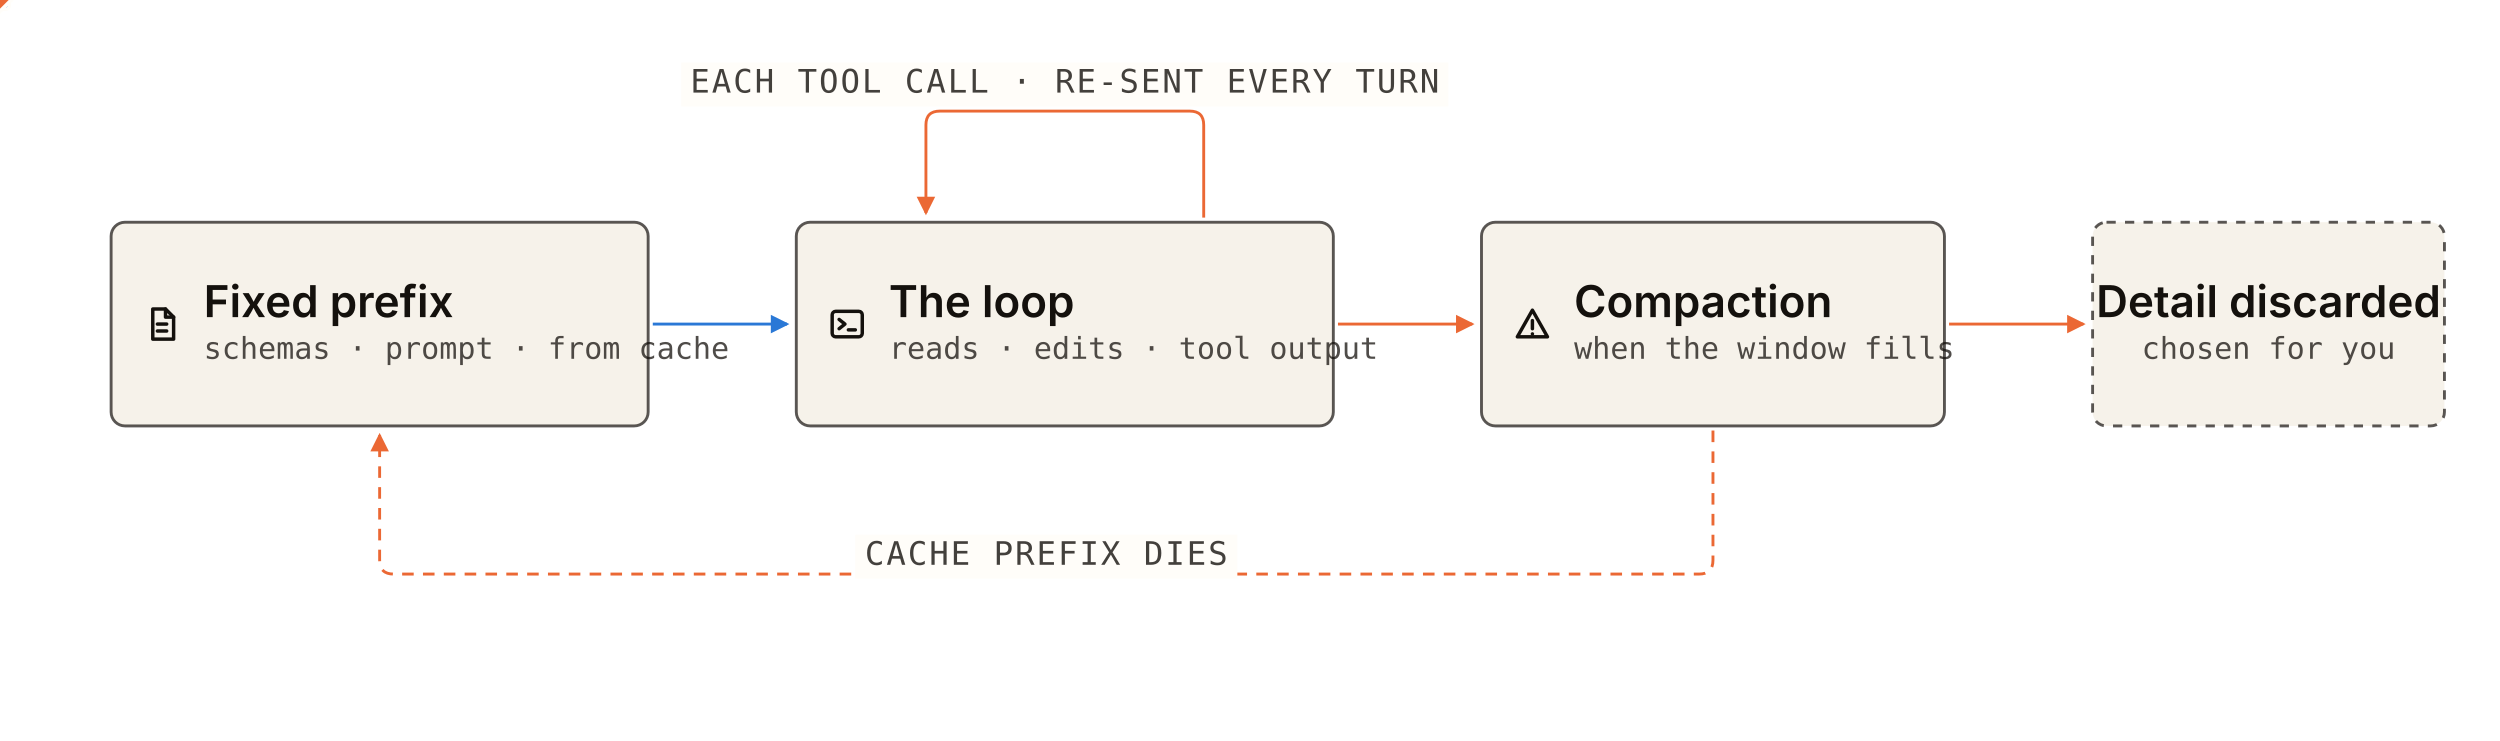
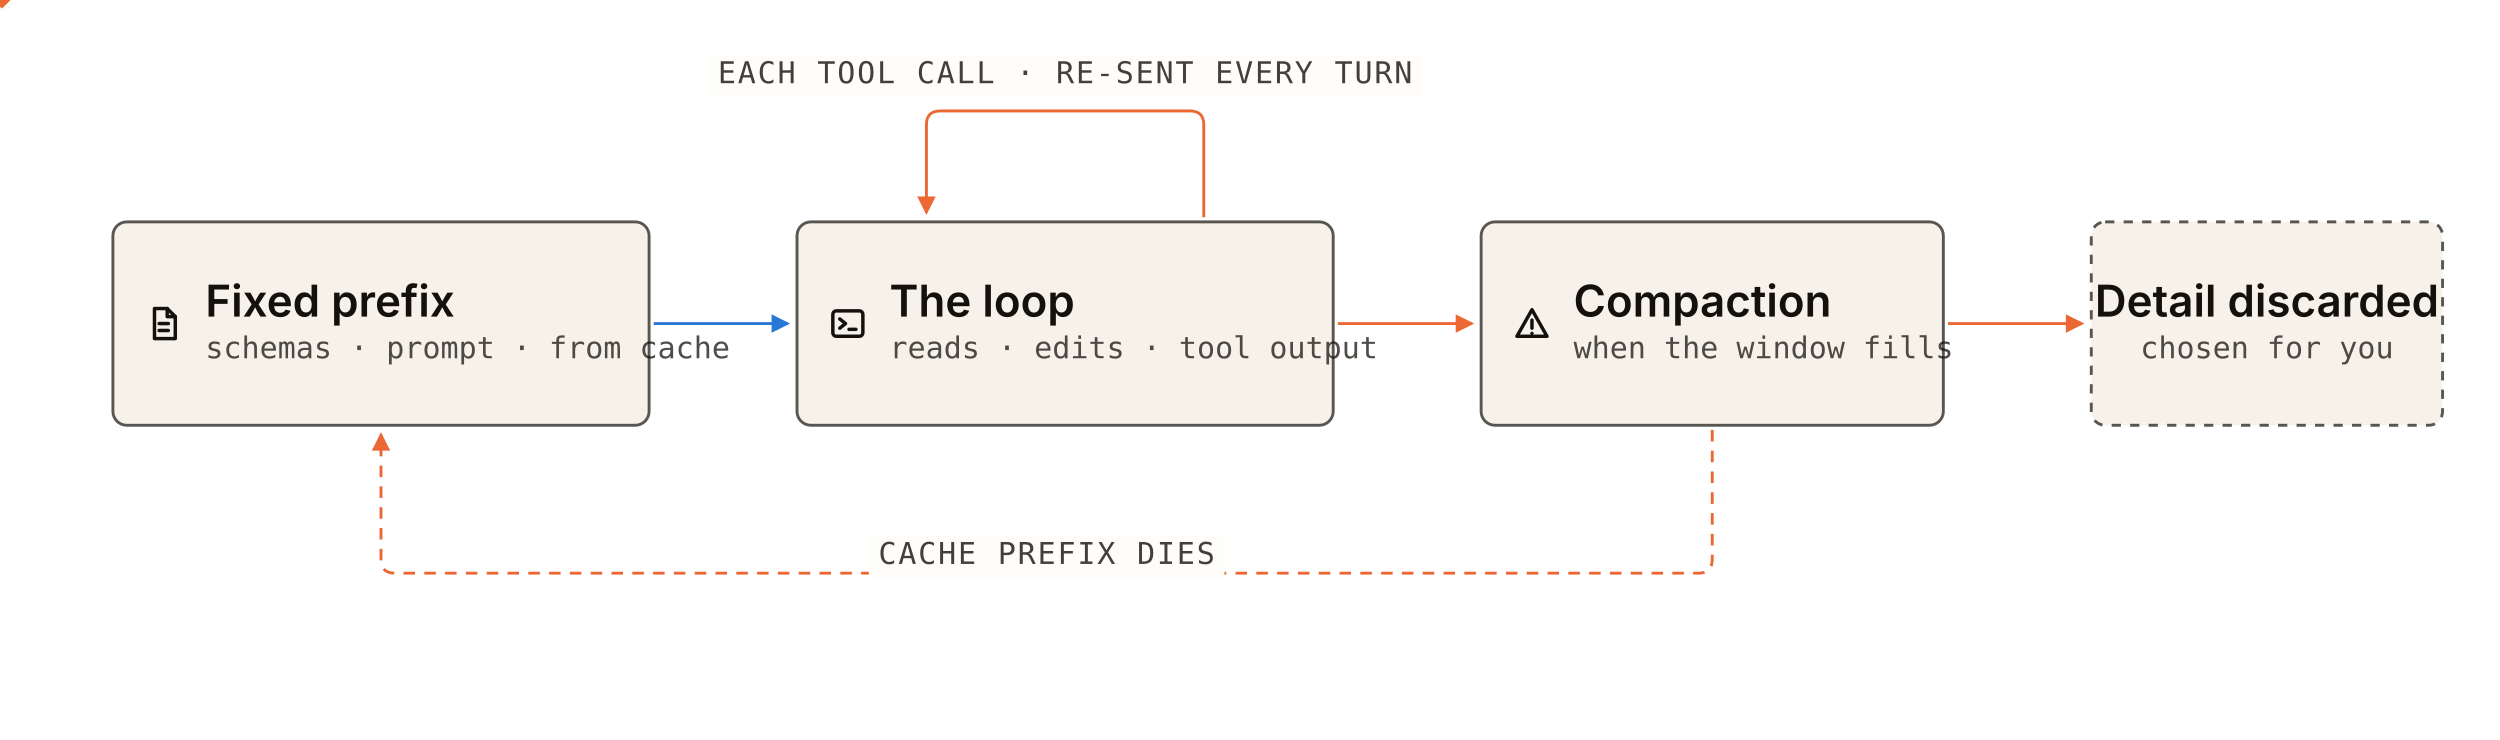
- <svg xmlns="http://www.w3.org/2000/svg" viewBox="0 0 1080 320" width="1080" height="320" color="#14110d" font-family="ui-sans-serif, system-ui, -apple-system, 'Segoe UI', Inter, Helvetica, Arial, sans-serif" role="img" aria-label="A fixed prefix of tool schemas, system prompt and instructions is read from cache and feeds the loop of file reads, edits and tool output, which grows with each tool call and is re-sent every turn. When the window fills, compaction discards detail chosen for you, and a dashed edge back to the prefix shows the cached prefix dying.">
+ <svg xmlns="http://www.w3.org/2000/svg" viewBox="0 0 1080 320" width="960" height="284" color="#14110d" font-family="ui-sans-serif, system-ui, -apple-system, 'Segoe UI', Inter, Helvetica, Arial, sans-serif" role="img" aria-label="A fixed prefix of tool schemas, system prompt and instructions is read from cache and feeds the loop of file reads, edits and tool output, which grows with each tool call and is re-sent every turn. When the window fills, compaction discards detail chosen for you, and a dashed edge back to the prefix shows the cached prefix dying.">
  <style>text{user-select:none}</style>
  <g transform="translate(0,0)">
    <defs>
      <marker id="cl-head" markerWidth="8" markerHeight="8" refX="7" refY="4" orient="auto-start-reverse" markerUnits="userSpaceOnUse">
        <path d="M0,0 L8,4 L0,8 z" fill="currentColor" />
      </marker>
      <marker id="cl-head-accent" markerWidth="8" markerHeight="8" refX="7" refY="4" orient="auto-start-reverse" markerUnits="userSpaceOnUse">
        <path d="M0,0 L8,4 L0,8 z" fill="#0f7a55" />
      </marker>
      <marker id="cl-head-request" markerWidth="8" markerHeight="8" refX="7" refY="4" orient="auto-start-reverse" markerUnits="userSpaceOnUse">
        <path d="M0,0 L8,4 L0,8 z" fill="#2a78d6" />
      </marker>
      <marker id="cl-head-response" markerWidth="8" markerHeight="8" refX="7" refY="4" orient="auto-start-reverse" markerUnits="userSpaceOnUse">
        <path d="M0,0 L8,4 L0,8 z" fill="#0f7a55" />
      </marker>
      <marker id="cl-head-change" markerWidth="8" markerHeight="8" refX="7" refY="4" orient="auto-start-reverse" markerUnits="userSpaceOnUse">
        <path d="M0,0 L8,4 L0,8 z" fill="#eb6834" />
      </marker>
    </defs>
    <g data-uipack="node">
      <rect x="48" y="96" width="232" height="88" rx="6" fill="#f6f2ea" stroke="currentColor" stroke-opacity="0.7" stroke-width="1.25" />
      <path class="uipack__touch-target" d="M 48 96 h 232 v 88 h -232 Z" fill="transparent" stroke="none" aria-hidden="true" />
      <g transform="translate(62, 132)" fill="none" stroke="currentColor" stroke-width="1.5" stroke-linecap="round" stroke-linejoin="round">
        <path d="M4 1.5h5.5L13 5v9.5H4z" />
        <path d="M9.5 1.5V5H13M6 8h4M6 11h4" />
      </g>
      <text x="88" y="137" text-anchor="start" font-size="19" font-weight="600" fill="currentColor">Fixed prefix</text>
      <text x="88" y="155" text-anchor="start" font-size="13" font-family="ui-monospace, SFMono-Regular, Menlo, Consolas, monospace" fill="currentColor" fill-opacity="0.75">schemas · prompt · from cache</text>
    </g>
    <path data-uipack="connector" data-kind="request" d="M282,140 L340,140" fill="none" stroke="#2a78d6" stroke-opacity="1" stroke-width="1.25" marker-end="url(#cl-head-request)" />
    <g data-uipack="packet" data-kind="request">
      <g>
        <rect x="-4" y="-4" width="8" height="8" rx="1.5" fill="#2a78d6" stroke="#fffdf9" stroke-width="1.5" />
        <animateTransform attributeName="transform" type="scale" dur="1.6s" begin="0s" repeatCount="indefinite" calcMode="spline" values="0;1.2;1;1;0" keyTimes="0;0.105;0.175;0.8;1" keySplines="0.2 0.9 0.3 1;0.4 0 0.6 1;0 0 1 1;0.6 0 0.9 0.4" />
      </g>
      <animateMotion dur="1.6s" begin="0s" repeatCount="indefinite" path="M286,140 L332,140" calcMode="linear" />
    </g>
    <g data-uipack="node">
      <rect x="344" y="96" width="232" height="88" rx="6" fill="#f6f2ea" stroke="currentColor" stroke-opacity="0.7" stroke-width="1.25" />
      <path class="uipack__touch-target" d="M 344 96 h 232 v 88 h -232 Z" fill="transparent" stroke="none" aria-hidden="true" />
      <g transform="translate(358, 132)" fill="none" stroke="currentColor" stroke-width="1.5" stroke-linecap="round" stroke-linejoin="round">
        <rect x="1.5" y="2.5" width="13" height="11" rx="1.5" />
        <path d="M4.5 6l2.5 2-2.5 2M8.5 10.5h3" />
      </g>
      <text x="384" y="137" text-anchor="start" font-size="19" font-weight="600" fill="currentColor">The loop</text>
      <text x="384" y="155" text-anchor="start" font-size="13" font-family="ui-monospace, SFMono-Regular, Menlo, Consolas, monospace" fill="currentColor" fill-opacity="0.75">reads · edits · tool output</text>
    </g>
    <path data-uipack="connector" data-kind="change" d="M520,94 L520,54 Q520,48 514,48 L406,48 Q400,48 400,54 L400,92" fill="none" stroke="#eb6834" stroke-opacity="1" stroke-width="1.25" marker-end="url(#cl-head-change)" />
    <g data-uipack="label">
-       <rect x="294.3" y="27" width="331.4" height="19" fill="#fffdf9" />
-       <text x="460" y="40" text-anchor="middle" font-size="14" font-family="ui-monospace, SFMono-Regular, Menlo, Consolas, monospace" letter-spacing=".06em" fill="currentColor" fill-opacity="0.8">EACH TOOL CALL · RE-SENT EVERY TURN</text>
+       <rect x="305.85" y="24" width="308.3" height="18" fill="#fffdf9" />
+       <text x="460" y="36" text-anchor="middle" font-size="13" font-family="ui-monospace, SFMono-Regular, Menlo, Consolas, monospace" letter-spacing=".06em" fill="currentColor" fill-opacity="0.8">EACH TOOL CALL · RE-SENT EVERY TURN</text>
    </g>
    <g data-uipack="packet" data-kind="change">
      <g>
        <path d="M0,-4.8 L4.8,0 L0,4.8 L-4.8,0 Z" fill="#eb6834" stroke="#fffdf9" stroke-width="1.5" />
        <animateTransform attributeName="transform" type="scale" dur="2s" begin="-0.7s" repeatCount="indefinite" calcMode="spline" values="0;1.2;1;1;0" keyTimes="0;0.084;0.14;0.84;1" keySplines="0.2 0.9 0.3 1;0.4 0 0.6 1;0 0 1 1;0.6 0 0.9 0.4" />
      </g>
      <animateMotion dur="2s" begin="-0.7s" repeatCount="indefinite" path="M520,90 L520,54 Q520,48 514,48 L406,48 Q400,48 400,54 L400,84" calcMode="linear" />
    </g>
    <path data-uipack="connector" data-kind="change" d="M578,140 L636,140" fill="none" stroke="#eb6834" stroke-opacity="1" stroke-width="1.25" marker-end="url(#cl-head-change)" />
    <g data-uipack="packet" data-kind="change">
      <g>
        <path d="M0,-4.8 L4.8,0 L0,4.8 L-4.8,0 Z" fill="#eb6834" stroke="#fffdf9" stroke-width="1.5" />
        <animateTransform attributeName="transform" type="scale" dur="1.6s" begin="-0.4s" repeatCount="indefinite" calcMode="spline" values="0;1.2;1;1;0" keyTimes="0;0.105;0.175;0.8;1" keySplines="0.2 0.9 0.3 1;0.4 0 0.6 1;0 0 1 1;0.6 0 0.9 0.4" />
      </g>
      <animateMotion dur="1.6s" begin="-0.4s" repeatCount="indefinite" path="M582,140 L628,140" calcMode="linear" />
    </g>
    <g data-uipack="node">
      <rect x="640" y="96" width="200" height="88" rx="6" fill="#f6f2ea" stroke="currentColor" stroke-opacity="0.7" stroke-width="1.25" />
      <path class="uipack__touch-target" d="M 640 96 h 200 v 88 h -200 Z" fill="transparent" stroke="none" aria-hidden="true" />
      <g transform="translate(654, 132)" fill="none" stroke="currentColor" stroke-width="1.5" stroke-linecap="round" stroke-linejoin="round">
        <path d="M8 2 14.5 13.5h-13z" />
        <path d="M8 6.5v3.5M8 12.25h.01" />
      </g>
      <text x="680" y="137" text-anchor="start" font-size="19" font-weight="600" fill="currentColor">Compaction</text>
      <text x="680" y="155" text-anchor="start" font-size="13" font-family="ui-monospace, SFMono-Regular, Menlo, Consolas, monospace" fill="currentColor" fill-opacity="0.75">when the window fills</text>
    </g>
    <path data-uipack="connector" data-kind="change" d="M842,140 L900,140" fill="none" stroke="#eb6834" stroke-opacity="1" stroke-width="1.25" marker-end="url(#cl-head-change)" />
    <g data-uipack="packet" data-kind="change">
      <g>
        <path d="M0,-4.8 L4.8,0 L0,4.8 L-4.8,0 Z" fill="#eb6834" stroke="#fffdf9" stroke-width="1.5" />
        <animateTransform attributeName="transform" type="scale" dur="1.6s" begin="-1s" repeatCount="indefinite" calcMode="spline" values="0;1.2;1;1;0" keyTimes="0;0.105;0.175;0.8;1" keySplines="0.2 0.9 0.3 1;0.4 0 0.6 1;0 0 1 1;0.6 0 0.9 0.4" />
      </g>
      <animateMotion dur="1.6s" begin="-1s" repeatCount="indefinite" path="M846,140 L892,140" calcMode="linear" />
    </g>
    <g data-uipack="node">
      <rect x="904" y="96" width="152" height="88" rx="6" fill="#f6f2ea" stroke="currentColor" stroke-opacity="0.7" stroke-width="1.25" stroke-dasharray="4 4" />
      <path class="uipack__touch-target" d="M 904 96 h 152 v 88 h -152 Z" fill="transparent" stroke="none" aria-hidden="true" />
      <text x="980" y="137" text-anchor="middle" font-size="19" font-weight="600" fill="currentColor">Detail discarded</text>
      <text x="980" y="155" text-anchor="middle" font-size="13" font-family="ui-monospace, SFMono-Regular, Menlo, Consolas, monospace" fill="currentColor" fill-opacity="0.75">chosen for you</text>
    </g>
    <path data-uipack="connector" data-kind="change" d="M740,186 L740,242 Q740,248 734,248 L170,248 Q164,248 164,242 L164,188" fill="none" stroke="#eb6834" stroke-opacity="1" stroke-width="1.25" stroke-dasharray="5 4" marker-end="url(#cl-head-change)" />
    <g data-uipack="label">
-       <rect x="369.46" y="231" width="165.08" height="19" fill="#fffdf9" />
-       <text x="452" y="244" text-anchor="middle" font-size="14" font-family="ui-monospace, SFMono-Regular, Menlo, Consolas, monospace" letter-spacing=".06em" fill="currentColor" fill-opacity="0.8">CACHE PREFIX DIES</text>
+       <rect x="375.07" y="232" width="153.86" height="18" fill="#fffdf9" />
+       <text x="452" y="244" text-anchor="middle" font-size="13" font-family="ui-monospace, SFMono-Regular, Menlo, Consolas, monospace" letter-spacing=".06em" fill="currentColor" fill-opacity="0.8">CACHE PREFIX DIES</text>
    </g>
    <g data-uipack="packet" data-kind="change">
      <g>
        <path d="M0,-4.8 L4.8,0 L0,4.8 L-4.8,0 Z" fill="#eb6834" stroke="#fffdf9" stroke-width="1.5" />
        <animateTransform attributeName="transform" type="scale" dur="3s" begin="-1.3s" repeatCount="indefinite" calcMode="spline" values="0;1.2;1;1;0" keyTimes="0;0.056;0.093;0.893;1" keySplines="0.2 0.9 0.3 1;0.4 0 0.6 1;0 0 1 1;0.6 0 0.9 0.4" />
      </g>
      <animateMotion dur="3s" begin="-1.3s" repeatCount="indefinite" path="M740,190 L740,242 Q740,248 734,248 L170,248 Q164,248 164,242 L164,196" calcMode="linear" />
    </g>
  </g>
</svg>
